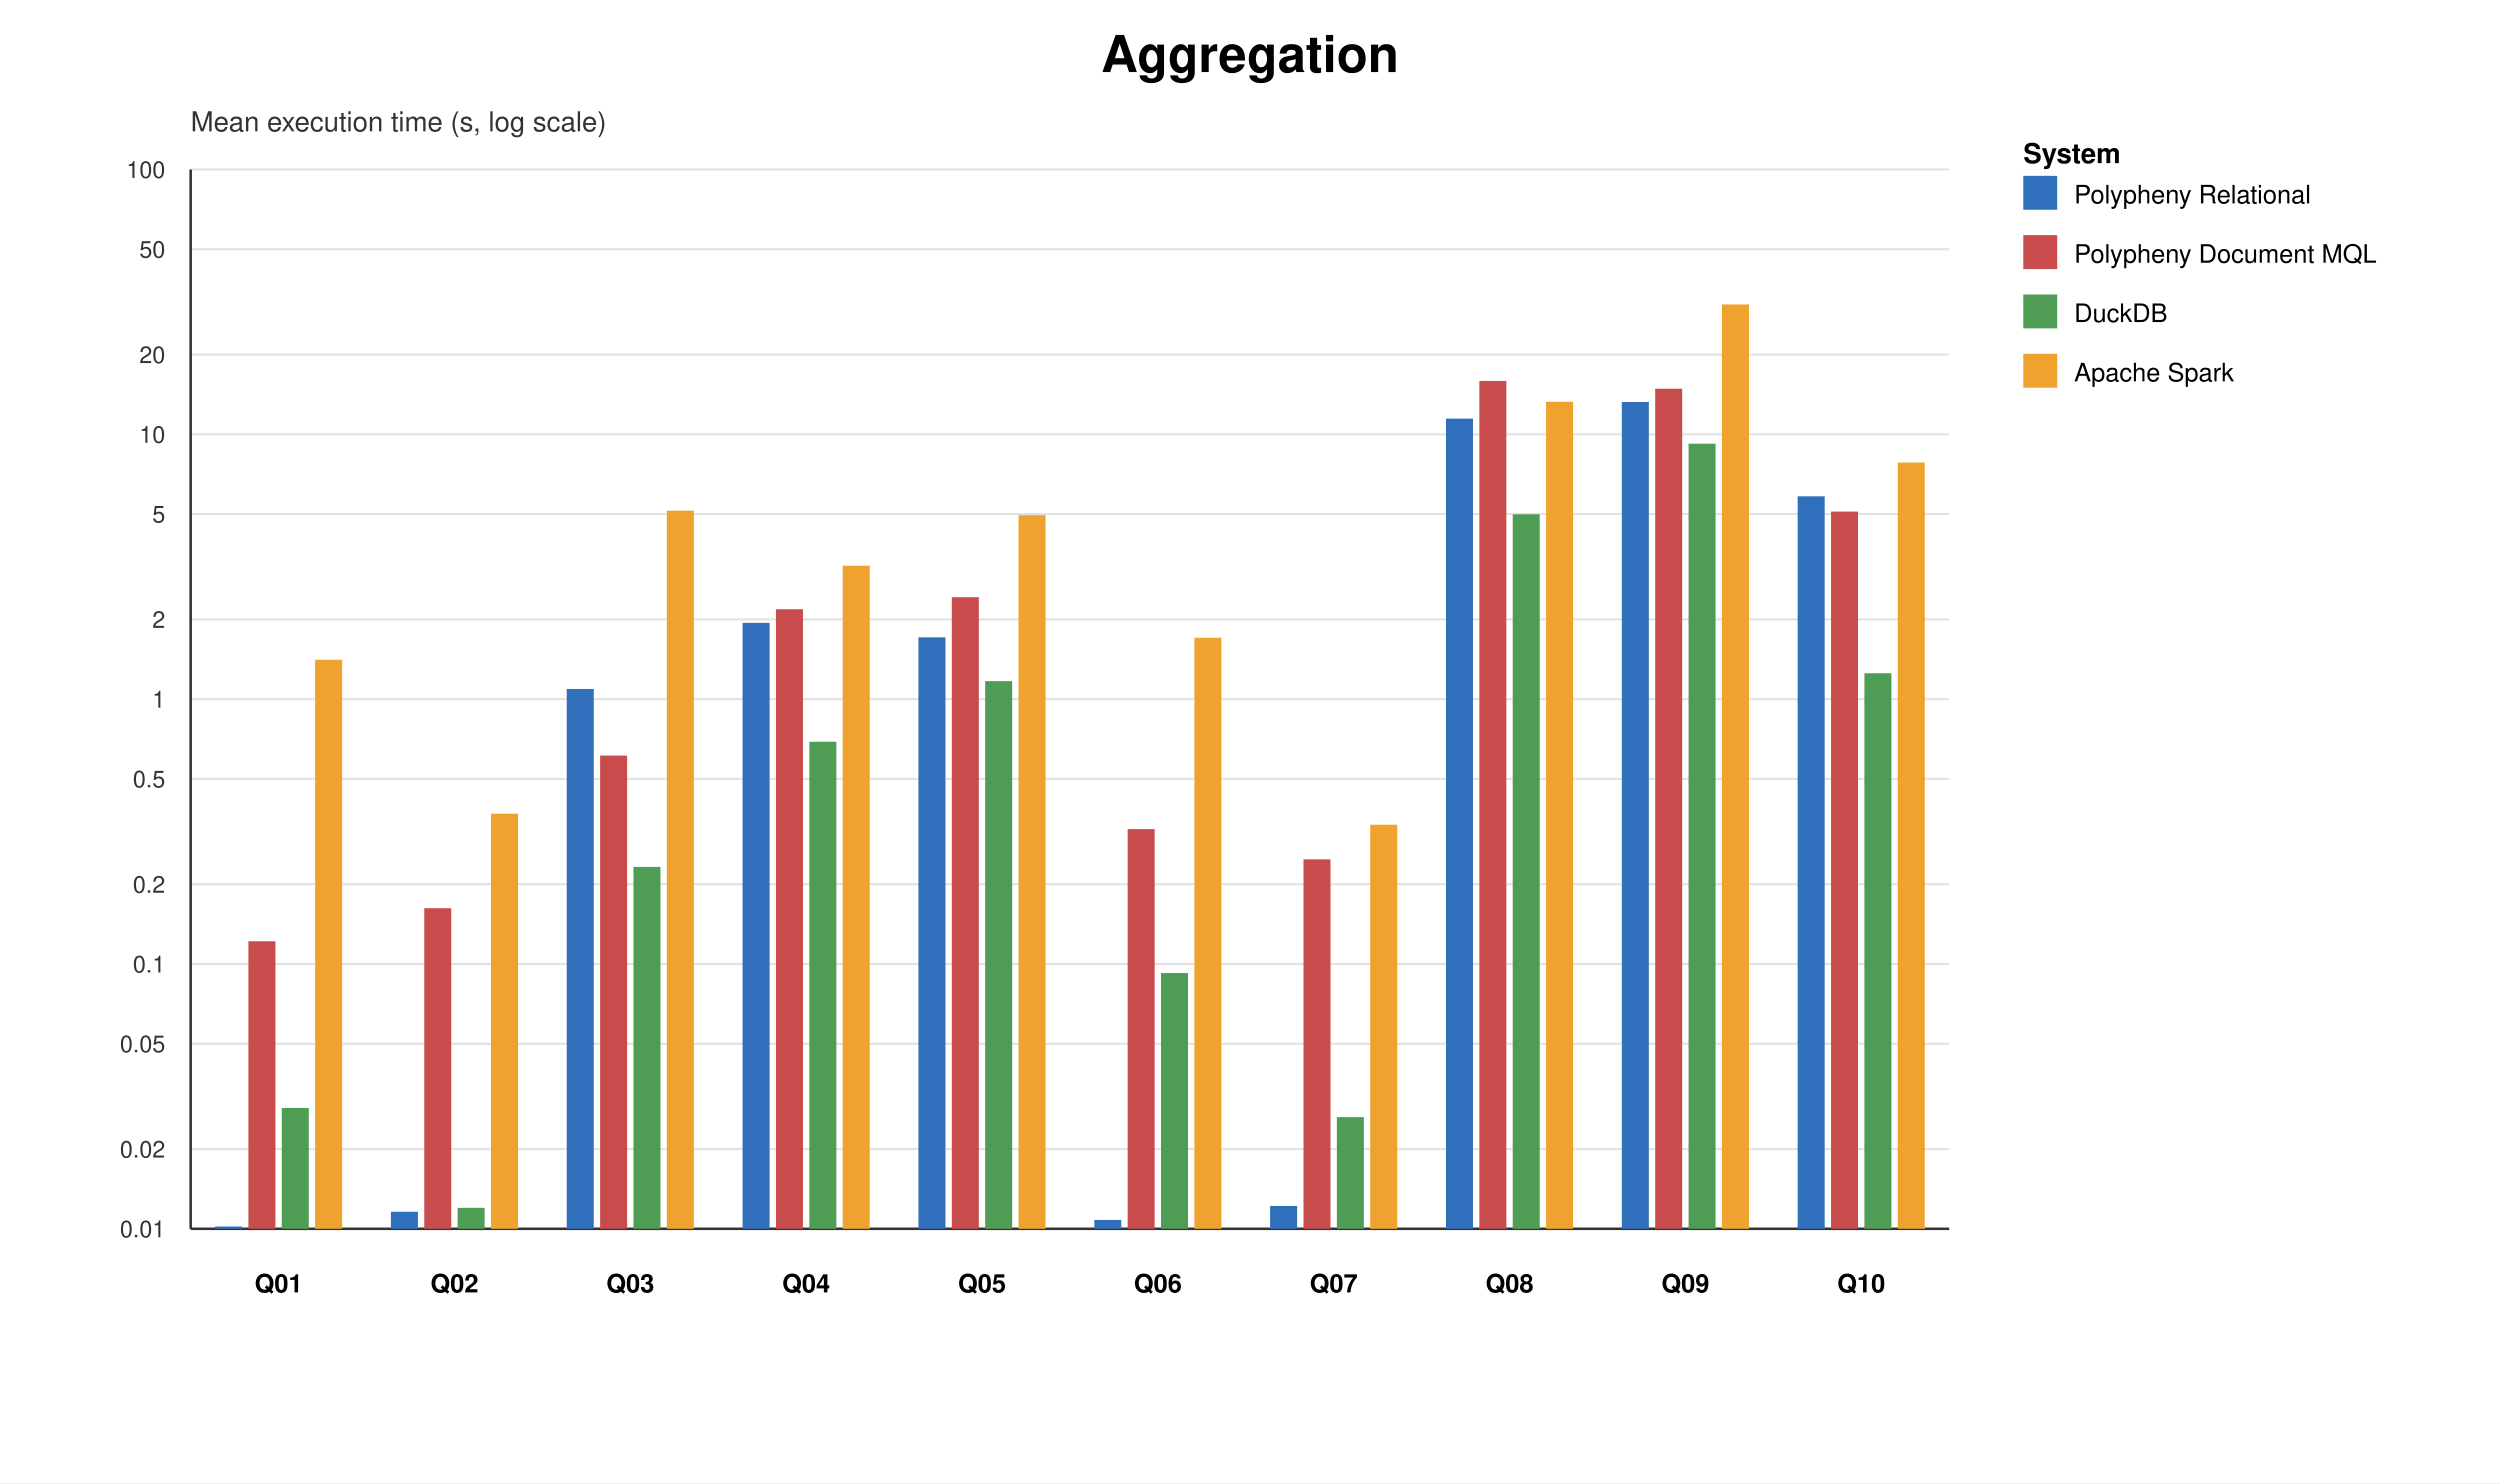
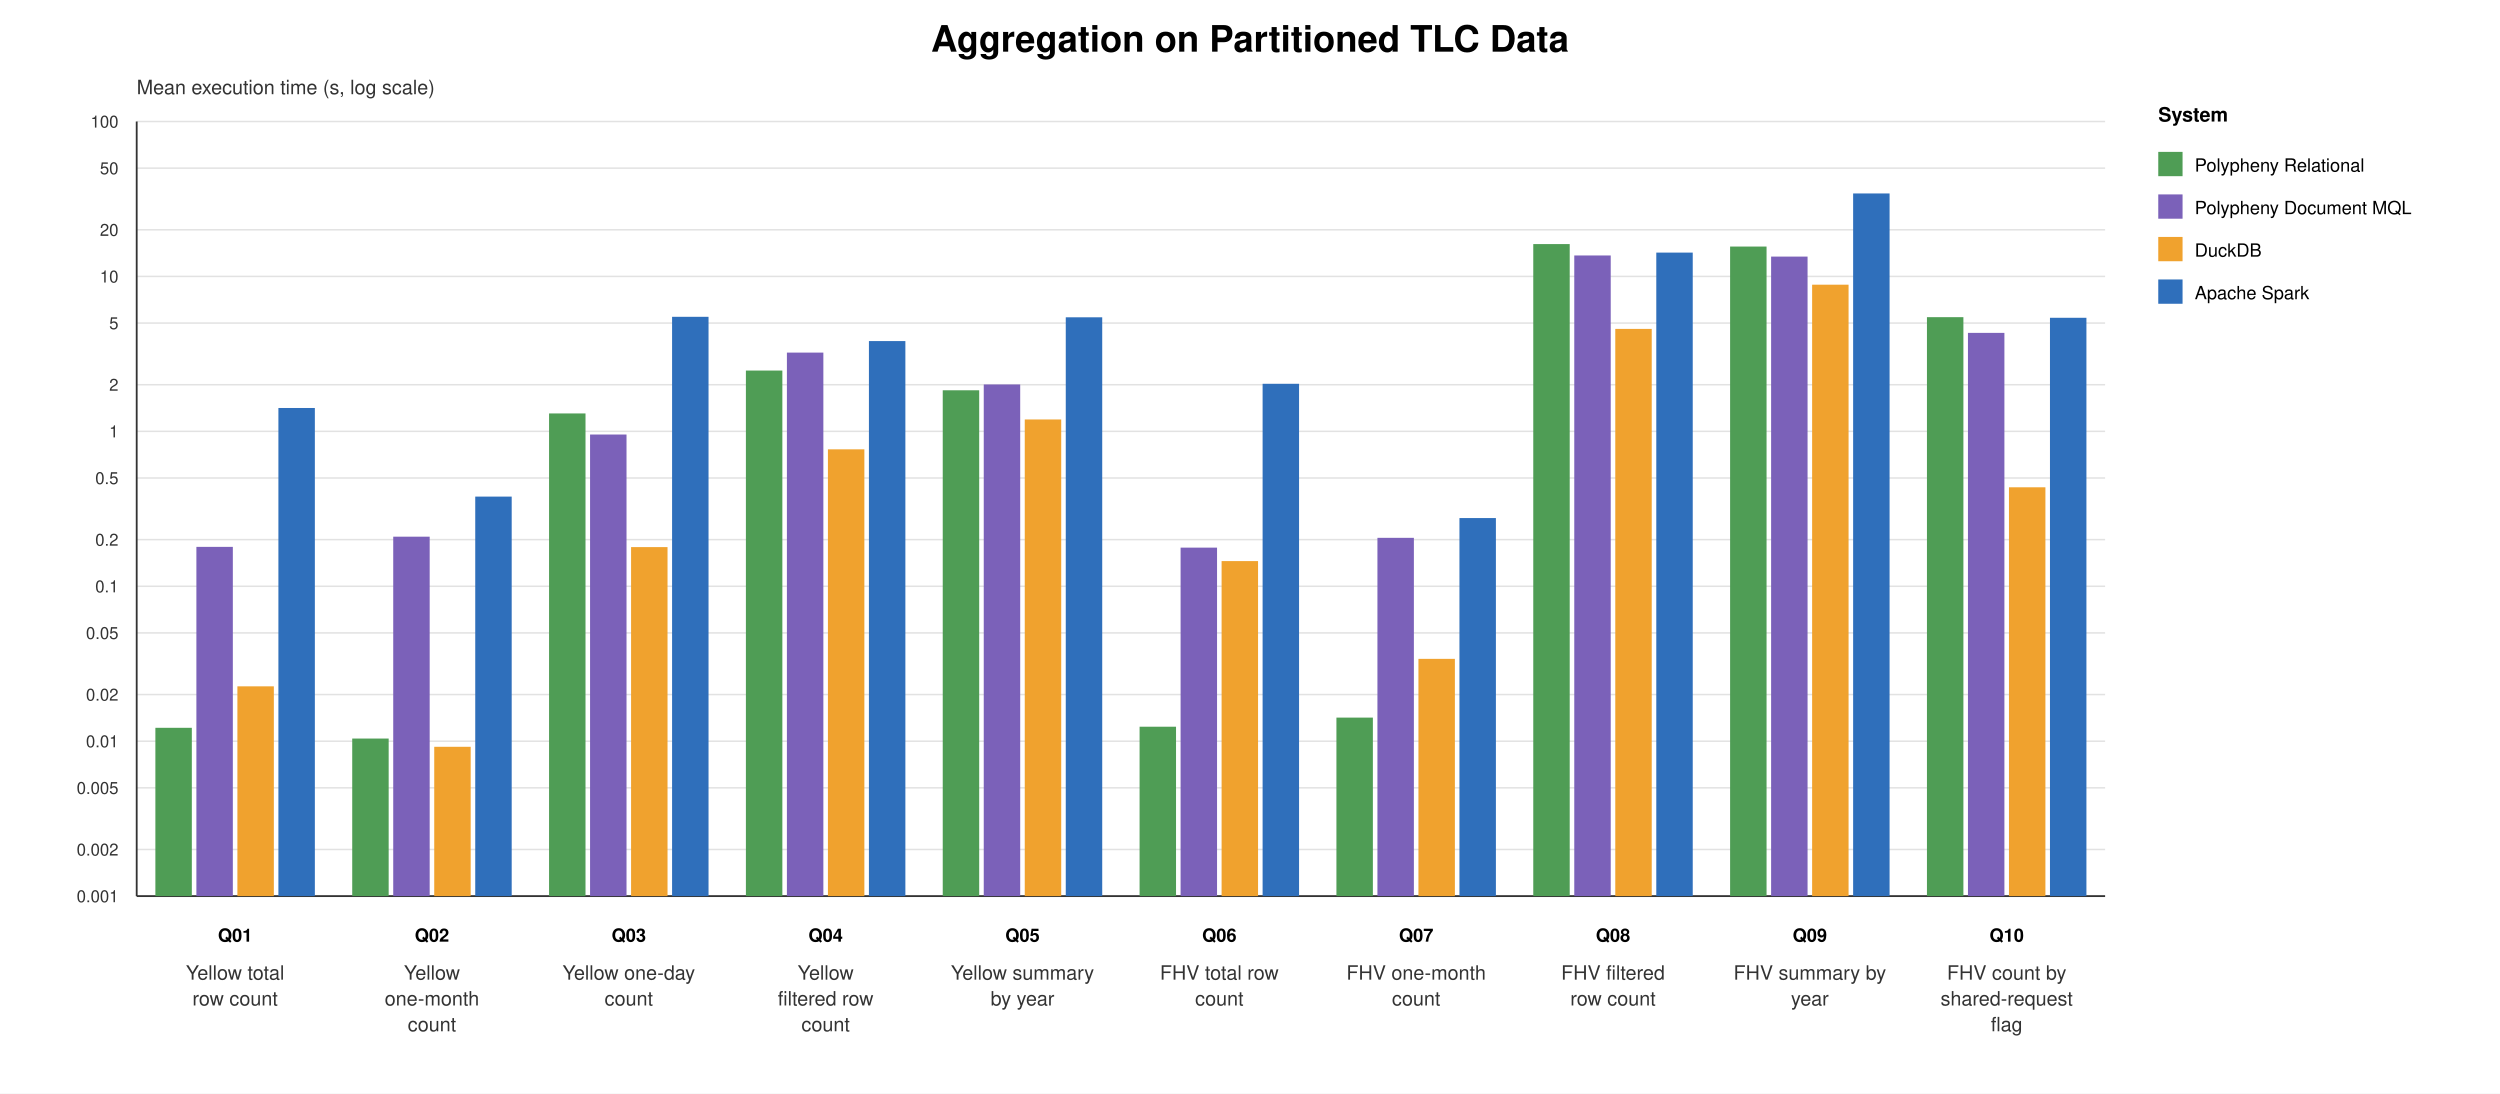
- <svg xmlns="http://www.w3.org/2000/svg" width="1180" height="700" viewBox="0 0 1180 700">
+ <svg xmlns="http://www.w3.org/2000/svg" width="1646" height="720" viewBox="0 0 1646 720">
  <rect width="100%" height="100%" fill="white" />
-   <text x="590.0" y="34" text-anchor="middle" font-family="Helvetica, Arial, sans-serif" font-size="24" font-weight="700">Aggregation</text>
+   <text x="823.0" y="34" text-anchor="middle" font-family="Helvetica, Arial, sans-serif" font-size="24" font-weight="700">Aggregation on Partitioned TLC Data</text>
  <text x="90" y="62" font-family="Helvetica, Arial, sans-serif" font-size="13" fill="#333">Mean execution time (s, log scale)</text>
-   <line x1="90" y1="580.00" x2="920" y2="580.00" stroke="#e2e2e2" stroke-width="1" />
-   <text x="78" y="584.00" text-anchor="end" font-family="Helvetica, Arial, sans-serif" font-size="11" fill="#333">0.01</text>
-   <line x1="90" y1="542.37" x2="920" y2="542.37" stroke="#e2e2e2" stroke-width="1" />
-   <text x="78" y="546.37" text-anchor="end" font-family="Helvetica, Arial, sans-serif" font-size="11" fill="#333">0.02</text>
-   <line x1="90" y1="492.63" x2="920" y2="492.63" stroke="#e2e2e2" stroke-width="1" />
-   <text x="78" y="496.63" text-anchor="end" font-family="Helvetica, Arial, sans-serif" font-size="11" fill="#333">0.05</text>
-   <line x1="90" y1="455.00" x2="920" y2="455.00" stroke="#e2e2e2" stroke-width="1" />
-   <text x="78" y="459.00" text-anchor="end" font-family="Helvetica, Arial, sans-serif" font-size="11" fill="#333">0.1</text>
-   <line x1="90" y1="417.37" x2="920" y2="417.37" stroke="#e2e2e2" stroke-width="1" />
-   <text x="78" y="421.37" text-anchor="end" font-family="Helvetica, Arial, sans-serif" font-size="11" fill="#333">0.2</text>
-   <line x1="90" y1="367.63" x2="920" y2="367.63" stroke="#e2e2e2" stroke-width="1" />
-   <text x="78" y="371.63" text-anchor="end" font-family="Helvetica, Arial, sans-serif" font-size="11" fill="#333">0.5</text>
-   <line x1="90" y1="330.00" x2="920" y2="330.00" stroke="#e2e2e2" stroke-width="1" />
-   <text x="78" y="334.00" text-anchor="end" font-family="Helvetica, Arial, sans-serif" font-size="11" fill="#333">1</text>
-   <line x1="90" y1="292.37" x2="920" y2="292.37" stroke="#e2e2e2" stroke-width="1" />
-   <text x="78" y="296.37" text-anchor="end" font-family="Helvetica, Arial, sans-serif" font-size="11" fill="#333">2</text>
-   <line x1="90" y1="242.63" x2="920" y2="242.63" stroke="#e2e2e2" stroke-width="1" />
-   <text x="78" y="246.63" text-anchor="end" font-family="Helvetica, Arial, sans-serif" font-size="11" fill="#333">5</text>
-   <line x1="90" y1="205.00" x2="920" y2="205.00" stroke="#e2e2e2" stroke-width="1" />
-   <text x="78" y="209.00" text-anchor="end" font-family="Helvetica, Arial, sans-serif" font-size="11" fill="#333">10</text>
-   <line x1="90" y1="167.37" x2="920" y2="167.37" stroke="#e2e2e2" stroke-width="1" />
-   <text x="78" y="171.37" text-anchor="end" font-family="Helvetica, Arial, sans-serif" font-size="11" fill="#333">20</text>
-   <line x1="90" y1="117.63" x2="920" y2="117.63" stroke="#e2e2e2" stroke-width="1" />
-   <text x="78" y="121.63" text-anchor="end" font-family="Helvetica, Arial, sans-serif" font-size="11" fill="#333">50</text>
-   <line x1="90" y1="80.00" x2="920" y2="80.00" stroke="#e2e2e2" stroke-width="1" />
+   <line x1="90" y1="590.00" x2="1386" y2="590.00" stroke="#e2e2e2" stroke-width="1" />
+   <text x="78" y="594.00" text-anchor="end" font-family="Helvetica, Arial, sans-serif" font-size="11" fill="#333">0.001</text>
+   <line x1="90" y1="559.29" x2="1386" y2="559.29" stroke="#e2e2e2" stroke-width="1" />
+   <text x="78" y="563.29" text-anchor="end" font-family="Helvetica, Arial, sans-serif" font-size="11" fill="#333">0.002</text>
+   <line x1="90" y1="518.71" x2="1386" y2="518.71" stroke="#e2e2e2" stroke-width="1" />
+   <text x="78" y="522.71" text-anchor="end" font-family="Helvetica, Arial, sans-serif" font-size="11" fill="#333">0.005</text>
+   <line x1="90" y1="488.00" x2="1386" y2="488.00" stroke="#e2e2e2" stroke-width="1" />
+   <text x="78" y="492.00" text-anchor="end" font-family="Helvetica, Arial, sans-serif" font-size="11" fill="#333">0.01</text>
+   <line x1="90" y1="457.29" x2="1386" y2="457.29" stroke="#e2e2e2" stroke-width="1" />
+   <text x="78" y="461.29" text-anchor="end" font-family="Helvetica, Arial, sans-serif" font-size="11" fill="#333">0.02</text>
+   <line x1="90" y1="416.71" x2="1386" y2="416.71" stroke="#e2e2e2" stroke-width="1" />
+   <text x="78" y="420.71" text-anchor="end" font-family="Helvetica, Arial, sans-serif" font-size="11" fill="#333">0.05</text>
+   <line x1="90" y1="386.00" x2="1386" y2="386.00" stroke="#e2e2e2" stroke-width="1" />
+   <text x="78" y="390.00" text-anchor="end" font-family="Helvetica, Arial, sans-serif" font-size="11" fill="#333">0.1</text>
+   <line x1="90" y1="355.29" x2="1386" y2="355.29" stroke="#e2e2e2" stroke-width="1" />
+   <text x="78" y="359.29" text-anchor="end" font-family="Helvetica, Arial, sans-serif" font-size="11" fill="#333">0.2</text>
+   <line x1="90" y1="314.71" x2="1386" y2="314.71" stroke="#e2e2e2" stroke-width="1" />
+   <text x="78" y="318.71" text-anchor="end" font-family="Helvetica, Arial, sans-serif" font-size="11" fill="#333">0.5</text>
+   <line x1="90" y1="284.00" x2="1386" y2="284.00" stroke="#e2e2e2" stroke-width="1" />
+   <text x="78" y="288.00" text-anchor="end" font-family="Helvetica, Arial, sans-serif" font-size="11" fill="#333">1</text>
+   <line x1="90" y1="253.29" x2="1386" y2="253.29" stroke="#e2e2e2" stroke-width="1" />
+   <text x="78" y="257.29" text-anchor="end" font-family="Helvetica, Arial, sans-serif" font-size="11" fill="#333">2</text>
+   <line x1="90" y1="212.71" x2="1386" y2="212.71" stroke="#e2e2e2" stroke-width="1" />
+   <text x="78" y="216.71" text-anchor="end" font-family="Helvetica, Arial, sans-serif" font-size="11" fill="#333">5</text>
+   <line x1="90" y1="182.00" x2="1386" y2="182.00" stroke="#e2e2e2" stroke-width="1" />
+   <text x="78" y="186.00" text-anchor="end" font-family="Helvetica, Arial, sans-serif" font-size="11" fill="#333">10</text>
+   <line x1="90" y1="151.29" x2="1386" y2="151.29" stroke="#e2e2e2" stroke-width="1" />
+   <text x="78" y="155.29" text-anchor="end" font-family="Helvetica, Arial, sans-serif" font-size="11" fill="#333">20</text>
+   <line x1="90" y1="110.71" x2="1386" y2="110.71" stroke="#e2e2e2" stroke-width="1" />
+   <text x="78" y="114.71" text-anchor="end" font-family="Helvetica, Arial, sans-serif" font-size="11" fill="#333">50</text>
+   <line x1="90" y1="80.00" x2="1386" y2="80.00" stroke="#e2e2e2" stroke-width="1" />
  <text x="78" y="84.00" text-anchor="end" font-family="Helvetica, Arial, sans-serif" font-size="11" fill="#333">100</text>
-   <line x1="90" y1="80" x2="90" y2="580" stroke="#333" stroke-width="1.2" />
-   <line x1="90" y1="580" x2="920" y2="580" stroke="#333" stroke-width="1.2" />
-   <rect x="101.50" y="578.92" width="12.75" height="1.08" fill="#2f6fbb" />
-   <rect x="117.25" y="444.29" width="12.75" height="135.71" fill="#c94c4c" />
-   <rect x="133.00" y="522.95" width="12.75" height="57.05" fill="#4f9d55" />
-   <rect x="148.75" y="311.42" width="12.75" height="268.58" fill="#f0a22e" />
-   <rect x="184.50" y="571.94" width="12.75" height="8.06" fill="#2f6fbb" />
-   <rect x="200.25" y="428.68" width="12.75" height="151.32" fill="#c94c4c" />
-   <rect x="216.00" y="570.10" width="12.75" height="9.90" fill="#4f9d55" />
-   <rect x="231.75" y="384.06" width="12.75" height="195.94" fill="#f0a22e" />
-   <rect x="267.50" y="325.20" width="12.75" height="254.80" fill="#2f6fbb" />
-   <rect x="283.25" y="356.64" width="12.75" height="223.36" fill="#c94c4c" />
-   <rect x="299.00" y="409.17" width="12.75" height="170.83" fill="#4f9d55" />
-   <rect x="314.75" y="241.02" width="12.75" height="338.98" fill="#f0a22e" />
-   <rect x="350.50" y="293.99" width="12.75" height="286.01" fill="#2f6fbb" />
-   <rect x="366.25" y="287.57" width="12.75" height="292.43" fill="#c94c4c" />
-   <rect x="382.00" y="350.10" width="12.75" height="229.90" fill="#4f9d55" />
-   <rect x="397.75" y="267.01" width="12.75" height="312.99" fill="#f0a22e" />
-   <rect x="433.50" y="300.84" width="12.75" height="279.16" fill="#2f6fbb" />
-   <rect x="449.25" y="281.88" width="12.75" height="298.12" fill="#c94c4c" />
-   <rect x="465.00" y="321.50" width="12.75" height="258.50" fill="#4f9d55" />
-   <rect x="480.75" y="243.17" width="12.75" height="336.83" fill="#f0a22e" />
-   <rect x="516.50" y="575.82" width="12.75" height="4.18" fill="#2f6fbb" />
-   <rect x="532.25" y="391.35" width="12.75" height="188.65" fill="#c94c4c" />
-   <rect x="548.00" y="459.29" width="12.75" height="120.71" fill="#4f9d55" />
-   <rect x="563.75" y="301.03" width="12.75" height="278.97" fill="#f0a22e" />
-   <rect x="599.50" y="569.21" width="12.75" height="10.79" fill="#2f6fbb" />
-   <rect x="615.25" y="405.61" width="12.75" height="174.39" fill="#c94c4c" />
-   <rect x="631.00" y="527.30" width="12.75" height="52.70" fill="#4f9d55" />
-   <rect x="646.75" y="389.27" width="12.75" height="190.73" fill="#f0a22e" />
-   <rect x="682.50" y="197.59" width="12.75" height="382.41" fill="#2f6fbb" />
-   <rect x="698.25" y="179.81" width="12.75" height="400.19" fill="#c94c4c" />
-   <rect x="714.00" y="242.74" width="12.75" height="337.26" fill="#4f9d55" />
-   <rect x="729.75" y="189.65" width="12.75" height="390.35" fill="#f0a22e" />
-   <rect x="765.50" y="189.74" width="12.75" height="390.26" fill="#2f6fbb" />
-   <rect x="781.25" y="183.48" width="12.75" height="396.52" fill="#c94c4c" />
-   <rect x="797.00" y="209.43" width="12.75" height="370.57" fill="#4f9d55" />
-   <rect x="812.75" y="143.70" width="12.75" height="436.30" fill="#f0a22e" />
-   <rect x="848.50" y="234.27" width="12.75" height="345.73" fill="#2f6fbb" />
-   <rect x="864.25" y="241.47" width="12.75" height="338.53" fill="#c94c4c" />
-   <rect x="880.00" y="317.77" width="12.75" height="262.23" fill="#4f9d55" />
-   <rect x="895.75" y="218.32" width="12.75" height="361.68" fill="#f0a22e" />
-   <text x="131.50" y="610" text-anchor="middle" font-family="Helvetica, Arial, sans-serif" font-size="12" font-weight="700">Q01</text>
-   <text x="214.50" y="610" text-anchor="middle" font-family="Helvetica, Arial, sans-serif" font-size="12" font-weight="700">Q02</text>
-   <text x="297.50" y="610" text-anchor="middle" font-family="Helvetica, Arial, sans-serif" font-size="12" font-weight="700">Q03</text>
-   <text x="380.50" y="610" text-anchor="middle" font-family="Helvetica, Arial, sans-serif" font-size="12" font-weight="700">Q04</text>
-   <text x="463.50" y="610" text-anchor="middle" font-family="Helvetica, Arial, sans-serif" font-size="12" font-weight="700">Q05</text>
-   <text x="546.50" y="610" text-anchor="middle" font-family="Helvetica, Arial, sans-serif" font-size="12" font-weight="700">Q06</text>
-   <text x="629.50" y="610" text-anchor="middle" font-family="Helvetica, Arial, sans-serif" font-size="12" font-weight="700">Q07</text>
-   <text x="712.50" y="610" text-anchor="middle" font-family="Helvetica, Arial, sans-serif" font-size="12" font-weight="700">Q08</text>
-   <text x="795.50" y="610" text-anchor="middle" font-family="Helvetica, Arial, sans-serif" font-size="12" font-weight="700">Q09</text>
-   <text x="878.50" y="610" text-anchor="middle" font-family="Helvetica, Arial, sans-serif" font-size="12" font-weight="700">Q10</text>
-   <text x="955" y="77" font-family="Helvetica, Arial, sans-serif" font-size="13" font-weight="700">System</text>
-   <rect x="955" y="83" width="16" height="16" fill="#2f6fbb" />
-   <text x="979" y="96" font-family="Helvetica, Arial, sans-serif" font-size="12">Polypheny Relational</text>
-   <rect x="955" y="111" width="16" height="16" fill="#c94c4c" />
-   <text x="979" y="124" font-family="Helvetica, Arial, sans-serif" font-size="12">Polypheny Document MQL</text>
-   <rect x="955" y="139" width="16" height="16" fill="#4f9d55" />
-   <text x="979" y="152" font-family="Helvetica, Arial, sans-serif" font-size="12">DuckDB</text>
-   <rect x="955" y="167" width="16" height="16" fill="#f0a22e" />
-   <text x="979" y="180" font-family="Helvetica, Arial, sans-serif" font-size="12">Apache Spark</text>
+   <line x1="90" y1="80" x2="90" y2="590" stroke="#333" stroke-width="1.2" />
+   <line x1="90" y1="590" x2="1386" y2="590" stroke="#333" stroke-width="1.2" />
+   <rect x="102.30" y="479.19" width="24.00" height="110.81" fill="#4f9d55" />
+   <rect x="129.30" y="360.06" width="24.00" height="229.94" fill="#7b61b9" />
+   <rect x="156.30" y="451.88" width="24.00" height="138.12" fill="#f0a22e" />
+   <rect x="183.30" y="268.62" width="24.00" height="321.38" fill="#2f6fbb" />
+   <rect x="231.90" y="486.26" width="24.00" height="103.74" fill="#4f9d55" />
+   <rect x="258.90" y="353.35" width="24.00" height="236.65" fill="#7b61b9" />
+   <rect x="285.90" y="491.69" width="24.00" height="98.31" fill="#f0a22e" />
+   <rect x="312.90" y="326.96" width="24.00" height="263.04" fill="#2f6fbb" />
+   <rect x="361.50" y="272.21" width="24.00" height="317.79" fill="#4f9d55" />
+   <rect x="388.50" y="286.09" width="24.00" height="303.91" fill="#7b61b9" />
+   <rect x="415.50" y="360.21" width="24.00" height="229.79" fill="#f0a22e" />
+   <rect x="442.50" y="208.59" width="24.00" height="381.41" fill="#2f6fbb" />
+   <rect x="491.10" y="243.97" width="24.00" height="346.03" fill="#4f9d55" />
+   <rect x="518.10" y="232.15" width="24.00" height="357.85" fill="#7b61b9" />
+   <rect x="545.10" y="295.84" width="24.00" height="294.16" fill="#f0a22e" />
+   <rect x="572.10" y="224.56" width="24.00" height="365.44" fill="#2f6fbb" />
+   <rect x="620.70" y="256.96" width="24.00" height="333.04" fill="#4f9d55" />
+   <rect x="647.70" y="253.13" width="24.00" height="336.87" fill="#7b61b9" />
+   <rect x="674.70" y="276.18" width="24.00" height="313.82" fill="#f0a22e" />
+   <rect x="701.70" y="208.91" width="24.00" height="381.09" fill="#2f6fbb" />
+   <rect x="750.30" y="478.47" width="24.00" height="111.53" fill="#4f9d55" />
+   <rect x="777.30" y="360.56" width="24.00" height="229.44" fill="#7b61b9" />
+   <rect x="804.30" y="369.42" width="24.00" height="220.58" fill="#f0a22e" />
+   <rect x="831.30" y="252.69" width="24.00" height="337.31" fill="#2f6fbb" />
+   <rect x="879.90" y="472.47" width="24.00" height="117.53" fill="#4f9d55" />
+   <rect x="906.90" y="354.11" width="24.00" height="235.89" fill="#7b61b9" />
+   <rect x="933.90" y="433.79" width="24.00" height="156.21" fill="#f0a22e" />
+   <rect x="960.90" y="341.09" width="24.00" height="248.91" fill="#2f6fbb" />
+   <rect x="1009.50" y="160.70" width="24.00" height="429.30" fill="#4f9d55" />
+   <rect x="1036.50" y="168.20" width="24.00" height="421.80" fill="#7b61b9" />
+   <rect x="1063.50" y="216.55" width="24.00" height="373.45" fill="#f0a22e" />
+   <rect x="1090.50" y="166.31" width="24.00" height="423.69" fill="#2f6fbb" />
+   <rect x="1139.10" y="162.33" width="24.00" height="427.67" fill="#4f9d55" />
+   <rect x="1166.10" y="168.94" width="24.00" height="421.06" fill="#7b61b9" />
+   <rect x="1193.10" y="187.44" width="24.00" height="402.56" fill="#f0a22e" />
+   <rect x="1220.10" y="127.37" width="24.00" height="462.63" fill="#2f6fbb" />
+   <rect x="1268.70" y="208.82" width="24.00" height="381.18" fill="#4f9d55" />
+   <rect x="1295.70" y="219.17" width="24.00" height="370.83" fill="#7b61b9" />
+   <rect x="1322.70" y="320.83" width="24.00" height="269.17" fill="#f0a22e" />
+   <rect x="1349.70" y="209.23" width="24.00" height="380.77" fill="#2f6fbb" />
+   <text x="154.80" y="620" text-anchor="middle" font-family="Helvetica, Arial, sans-serif" font-size="12" font-weight="700">Q01</text>
+   <text x="284.40" y="620" text-anchor="middle" font-family="Helvetica, Arial, sans-serif" font-size="12" font-weight="700">Q02</text>
+   <text x="414.00" y="620" text-anchor="middle" font-family="Helvetica, Arial, sans-serif" font-size="12" font-weight="700">Q03</text>
+   <text x="543.60" y="620" text-anchor="middle" font-family="Helvetica, Arial, sans-serif" font-size="12" font-weight="700">Q04</text>
+   <text x="673.20" y="620" text-anchor="middle" font-family="Helvetica, Arial, sans-serif" font-size="12" font-weight="700">Q05</text>
+   <text x="802.80" y="620" text-anchor="middle" font-family="Helvetica, Arial, sans-serif" font-size="12" font-weight="700">Q06</text>
+   <text x="932.40" y="620" text-anchor="middle" font-family="Helvetica, Arial, sans-serif" font-size="12" font-weight="700">Q07</text>
+   <text x="1062.00" y="620" text-anchor="middle" font-family="Helvetica, Arial, sans-serif" font-size="12" font-weight="700">Q08</text>
+   <text x="1191.60" y="620" text-anchor="middle" font-family="Helvetica, Arial, sans-serif" font-size="12" font-weight="700">Q09</text>
+   <text x="1321.20" y="620" text-anchor="middle" font-family="Helvetica, Arial, sans-serif" font-size="12" font-weight="700">Q10</text>
+   <text x="154.80" y="645" text-anchor="middle" font-family="Helvetica, Arial, sans-serif" font-size="13" fill="#333">Yellow total</text>
+   <text x="154.80" y="662" text-anchor="middle" font-family="Helvetica, Arial, sans-serif" font-size="13" fill="#333">row count</text>
+   <text x="284.40" y="645" text-anchor="middle" font-family="Helvetica, Arial, sans-serif" font-size="13" fill="#333">Yellow</text>
+   <text x="284.40" y="662" text-anchor="middle" font-family="Helvetica, Arial, sans-serif" font-size="13" fill="#333">one-month</text>
+   <text x="284.40" y="679" text-anchor="middle" font-family="Helvetica, Arial, sans-serif" font-size="13" fill="#333">count</text>
+   <text x="414.00" y="645" text-anchor="middle" font-family="Helvetica, Arial, sans-serif" font-size="13" fill="#333">Yellow one-day</text>
+   <text x="414.00" y="662" text-anchor="middle" font-family="Helvetica, Arial, sans-serif" font-size="13" fill="#333">count</text>
+   <text x="543.60" y="645" text-anchor="middle" font-family="Helvetica, Arial, sans-serif" font-size="13" fill="#333">Yellow</text>
+   <text x="543.60" y="662" text-anchor="middle" font-family="Helvetica, Arial, sans-serif" font-size="13" fill="#333">filtered row</text>
+   <text x="543.60" y="679" text-anchor="middle" font-family="Helvetica, Arial, sans-serif" font-size="13" fill="#333">count</text>
+   <text x="673.20" y="645" text-anchor="middle" font-family="Helvetica, Arial, sans-serif" font-size="13" fill="#333">Yellow summary</text>
+   <text x="673.20" y="662" text-anchor="middle" font-family="Helvetica, Arial, sans-serif" font-size="13" fill="#333">by year</text>
+   <text x="802.80" y="645" text-anchor="middle" font-family="Helvetica, Arial, sans-serif" font-size="13" fill="#333">FHV total row</text>
+   <text x="802.80" y="662" text-anchor="middle" font-family="Helvetica, Arial, sans-serif" font-size="13" fill="#333">count</text>
+   <text x="932.40" y="645" text-anchor="middle" font-family="Helvetica, Arial, sans-serif" font-size="13" fill="#333">FHV one-month</text>
+   <text x="932.40" y="662" text-anchor="middle" font-family="Helvetica, Arial, sans-serif" font-size="13" fill="#333">count</text>
+   <text x="1062.00" y="645" text-anchor="middle" font-family="Helvetica, Arial, sans-serif" font-size="13" fill="#333">FHV filtered</text>
+   <text x="1062.00" y="662" text-anchor="middle" font-family="Helvetica, Arial, sans-serif" font-size="13" fill="#333">row count</text>
+   <text x="1191.60" y="645" text-anchor="middle" font-family="Helvetica, Arial, sans-serif" font-size="13" fill="#333">FHV summary by</text>
+   <text x="1191.60" y="662" text-anchor="middle" font-family="Helvetica, Arial, sans-serif" font-size="13" fill="#333">year</text>
+   <text x="1321.20" y="645" text-anchor="middle" font-family="Helvetica, Arial, sans-serif" font-size="13" fill="#333">FHV count by</text>
+   <text x="1321.20" y="662" text-anchor="middle" font-family="Helvetica, Arial, sans-serif" font-size="13" fill="#333">shared-request</text>
+   <text x="1321.20" y="679" text-anchor="middle" font-family="Helvetica, Arial, sans-serif" font-size="13" fill="#333">flag</text>
+   <text x="1421" y="80" font-family="Helvetica, Arial, sans-serif" font-size="13" font-weight="700">System</text>
+   <rect x="1421" y="100" width="16" height="16" fill="#4f9d55" />
+   <text x="1445" y="113" font-family="Helvetica, Arial, sans-serif" font-size="12">Polypheny Relational</text>
+   <rect x="1421" y="128" width="16" height="16" fill="#7b61b9" />
+   <text x="1445" y="141" font-family="Helvetica, Arial, sans-serif" font-size="12">Polypheny Document MQL</text>
+   <rect x="1421" y="156" width="16" height="16" fill="#f0a22e" />
+   <text x="1445" y="169" font-family="Helvetica, Arial, sans-serif" font-size="12">DuckDB</text>
+   <rect x="1421" y="184" width="16" height="16" fill="#2f6fbb" />
+   <text x="1445" y="197" font-family="Helvetica, Arial, sans-serif" font-size="12">Apache Spark</text>
</svg>
